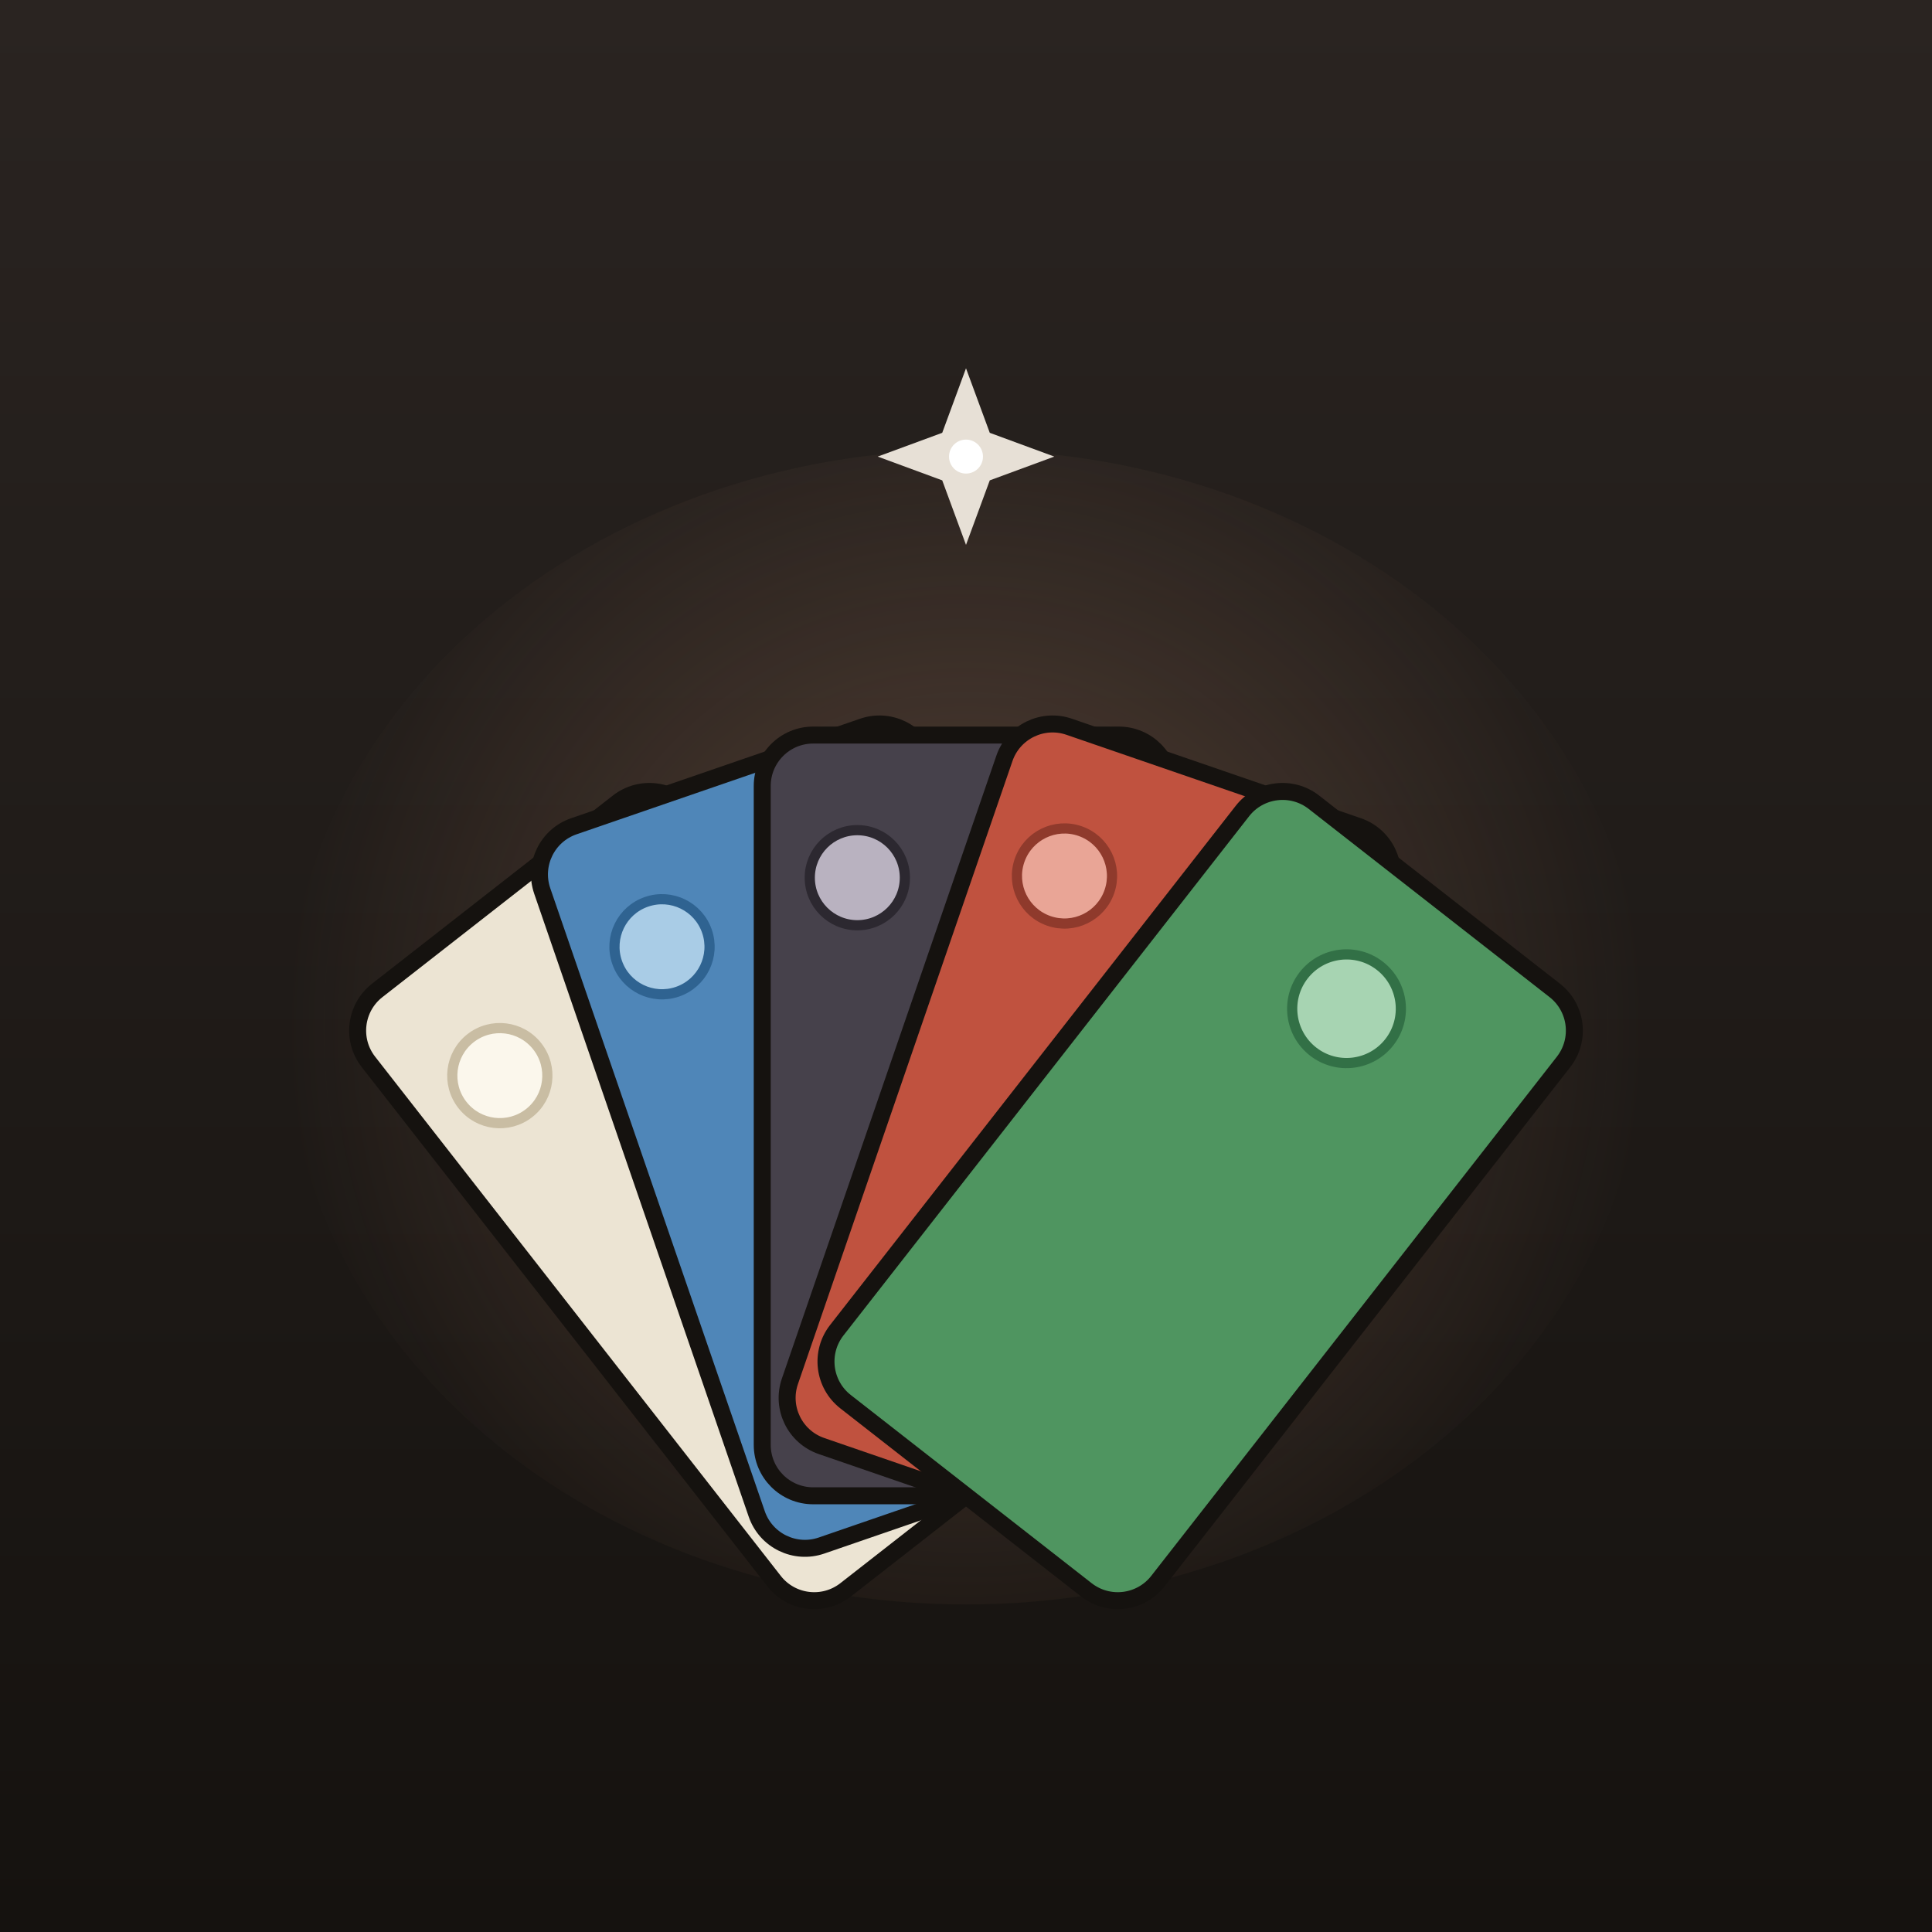
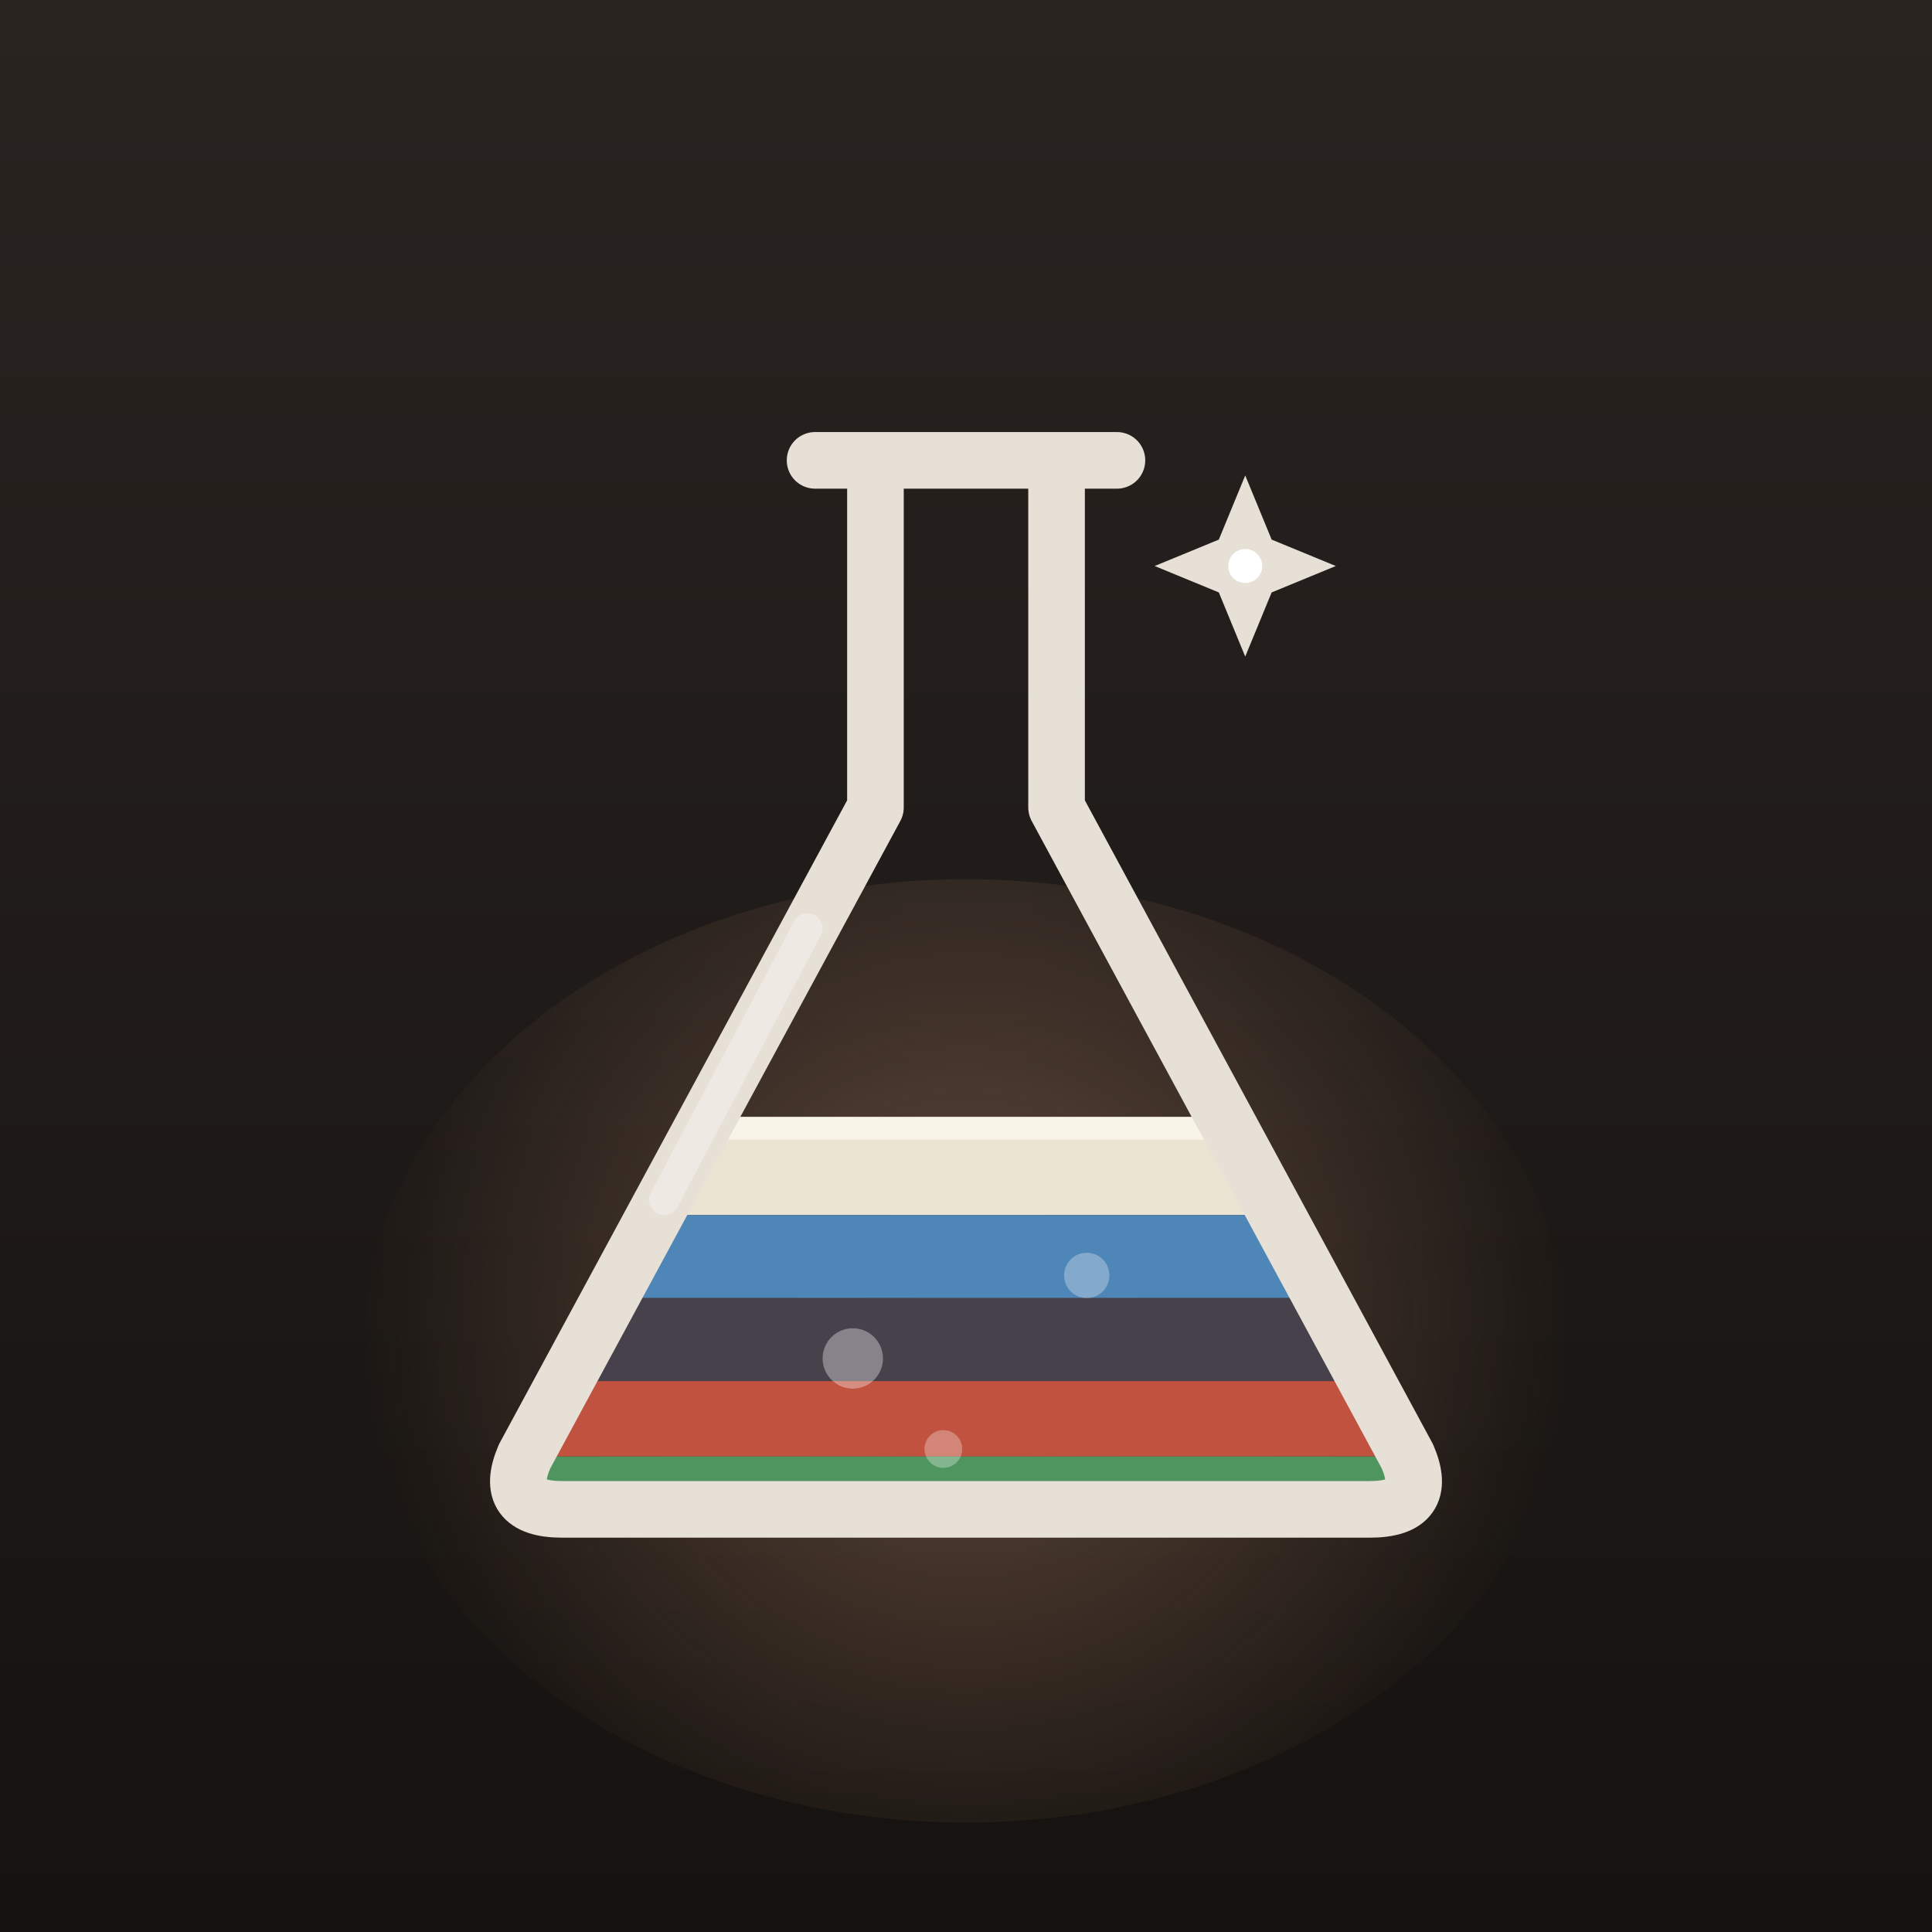
<svg xmlns="http://www.w3.org/2000/svg" width="512" height="512" viewBox="0 0 512 512" fill="none" role="img" aria-label="Project Brew">
  <defs>
    <linearGradient id="bg" x1="0" y1="0" x2="0" y2="512" gradientUnits="userSpaceOnUse">
      <stop offset="0" stop-color="#2a2421" />
      <stop offset="1" stop-color="#15120f" />
    </linearGradient>
-     <radialGradient id="glow" cx="256" cy="300" r="200" gradientUnits="userSpaceOnUse">
-       <stop offset="0" stop-color="#c89172" stop-opacity="0.32" />
+     <radialGradient id="glow" cx="256" cy="350" r="160" gradientUnits="userSpaceOnUse">
+       <stop offset="0" stop-color="#c89172" stop-opacity="0.40" />
      <stop offset="1" stop-color="#c89172" stop-opacity="0" />
    </radialGradient>
+     <clipPath id="inner">
+       <path d="M232 124 L232 214 L139 386 Q133 400 149 400 L363 400 Q379 400 373 386 L280 214 L280 124 Z" />
+     </clipPath>
  </defs>
  <rect width="512" height="512" fill="url(#bg)" />
-   <g transform="translate(256 256) scale(0.9) translate(-256 -282)">
-     <ellipse cx="256" cy="300" rx="200" ry="170" fill="url(#glow)" />
-     <g transform="rotate(-38 256 438)">
-       <rect x="196" y="214" width="120" height="224" rx="15" fill="#ece4d3" stroke="#15120f" stroke-width="5" />
-       <circle cx="224" cy="256" r="14" fill="#fbf7ec" stroke="#c9bda3" stroke-width="3" />
-     </g>
-     <g transform="rotate(-19 256 438)">
-       <rect x="196" y="214" width="120" height="224" rx="15" fill="#4f86b8" stroke="#15120f" stroke-width="5" />
-       <circle cx="224" cy="256" r="14" fill="#a9cce6" stroke="#2f6391" stroke-width="3" />
-     </g>
-     <g transform="rotate(0 256 438)">
-       <rect x="196" y="214" width="120" height="224" rx="15" fill="#46414b" stroke="#15120f" stroke-width="5" />
-       <circle cx="224" cy="256" r="14" fill="#b9b2c0" stroke="#2c2830" stroke-width="3" />
-     </g>
-     <g transform="rotate(19 256 438)">
-       <rect x="196" y="214" width="120" height="224" rx="15" fill="#c0523f" stroke="#15120f" stroke-width="5" />
-       <circle cx="224" cy="256" r="14" fill="#e9a596" stroke="#8f3a2c" stroke-width="3" />
-     </g>
-     <g transform="rotate(38 256 438)">
-       <rect x="196" y="214" width="120" height="224" rx="15" fill="#4f9560" stroke="#15120f" stroke-width="5" />
-       <circle cx="256" cy="256" r="16" fill="#a7d4b2" stroke="#327046" stroke-width="3" />
-     </g>
-     <g transform="translate(256 132)">
-       <path d="M0 -26 L7 -7 L26 0 L7 7 L0 26 L-7 7 L-26 0 L-7 -7 Z" fill="#e7e0d6" />
-       <circle cx="0" cy="0" r="5" fill="#fff" />
-     </g>
+   <ellipse cx="256" cy="358" rx="160" ry="125" fill="url(#glow)" />
+   <g clip-path="url(#inner)">
+     <rect x="110" y="296" width="292" height="26" fill="#ece4d3" />
+     <rect x="110" y="322" width="292" height="22" fill="#4f86b8" />
+     <rect x="110" y="344" width="292" height="22" fill="#46414b" />
+     <rect x="110" y="366" width="292" height="20" fill="#c0523f" />
+     <rect x="110" y="386" width="292" height="20" fill="#4f9560" />
+     <rect x="110" y="296" width="292" height="6" fill="#fbf7ec" opacity="0.85" />
+     <circle cx="226" cy="360" r="8" fill="#ffffff" opacity="0.35" />
+     <circle cx="288" cy="338" r="6" fill="#ffffff" opacity="0.30" />
+     <circle cx="250" cy="384" r="5" fill="#ffffff" opacity="0.30" />
+   </g>
+   <path d="M232 124 L232 214 L139 386 Q133 400 149 400 L363 400 Q379 400 373 386 L280 214 L280 124" fill="none" stroke="#e7e0d6" stroke-width="15" stroke-linecap="round" stroke-linejoin="round" />
+   <path d="M216 122 L296 122" stroke="#e7e0d6" stroke-width="15" stroke-linecap="round" />
+   <path d="M214 246 L176 318" stroke="#ffffff" stroke-width="8" stroke-linecap="round" opacity="0.30" />
+   <g transform="translate(330 150)">
+     <path d="M0 -24 L7 -7 L24 0 L7 7 L0 24 L-7 7 L-24 0 L-7 -7 Z" fill="#e7e0d6" />
+     <circle cx="0" cy="0" r="4.5" fill="#fff" />
  </g>
</svg>
